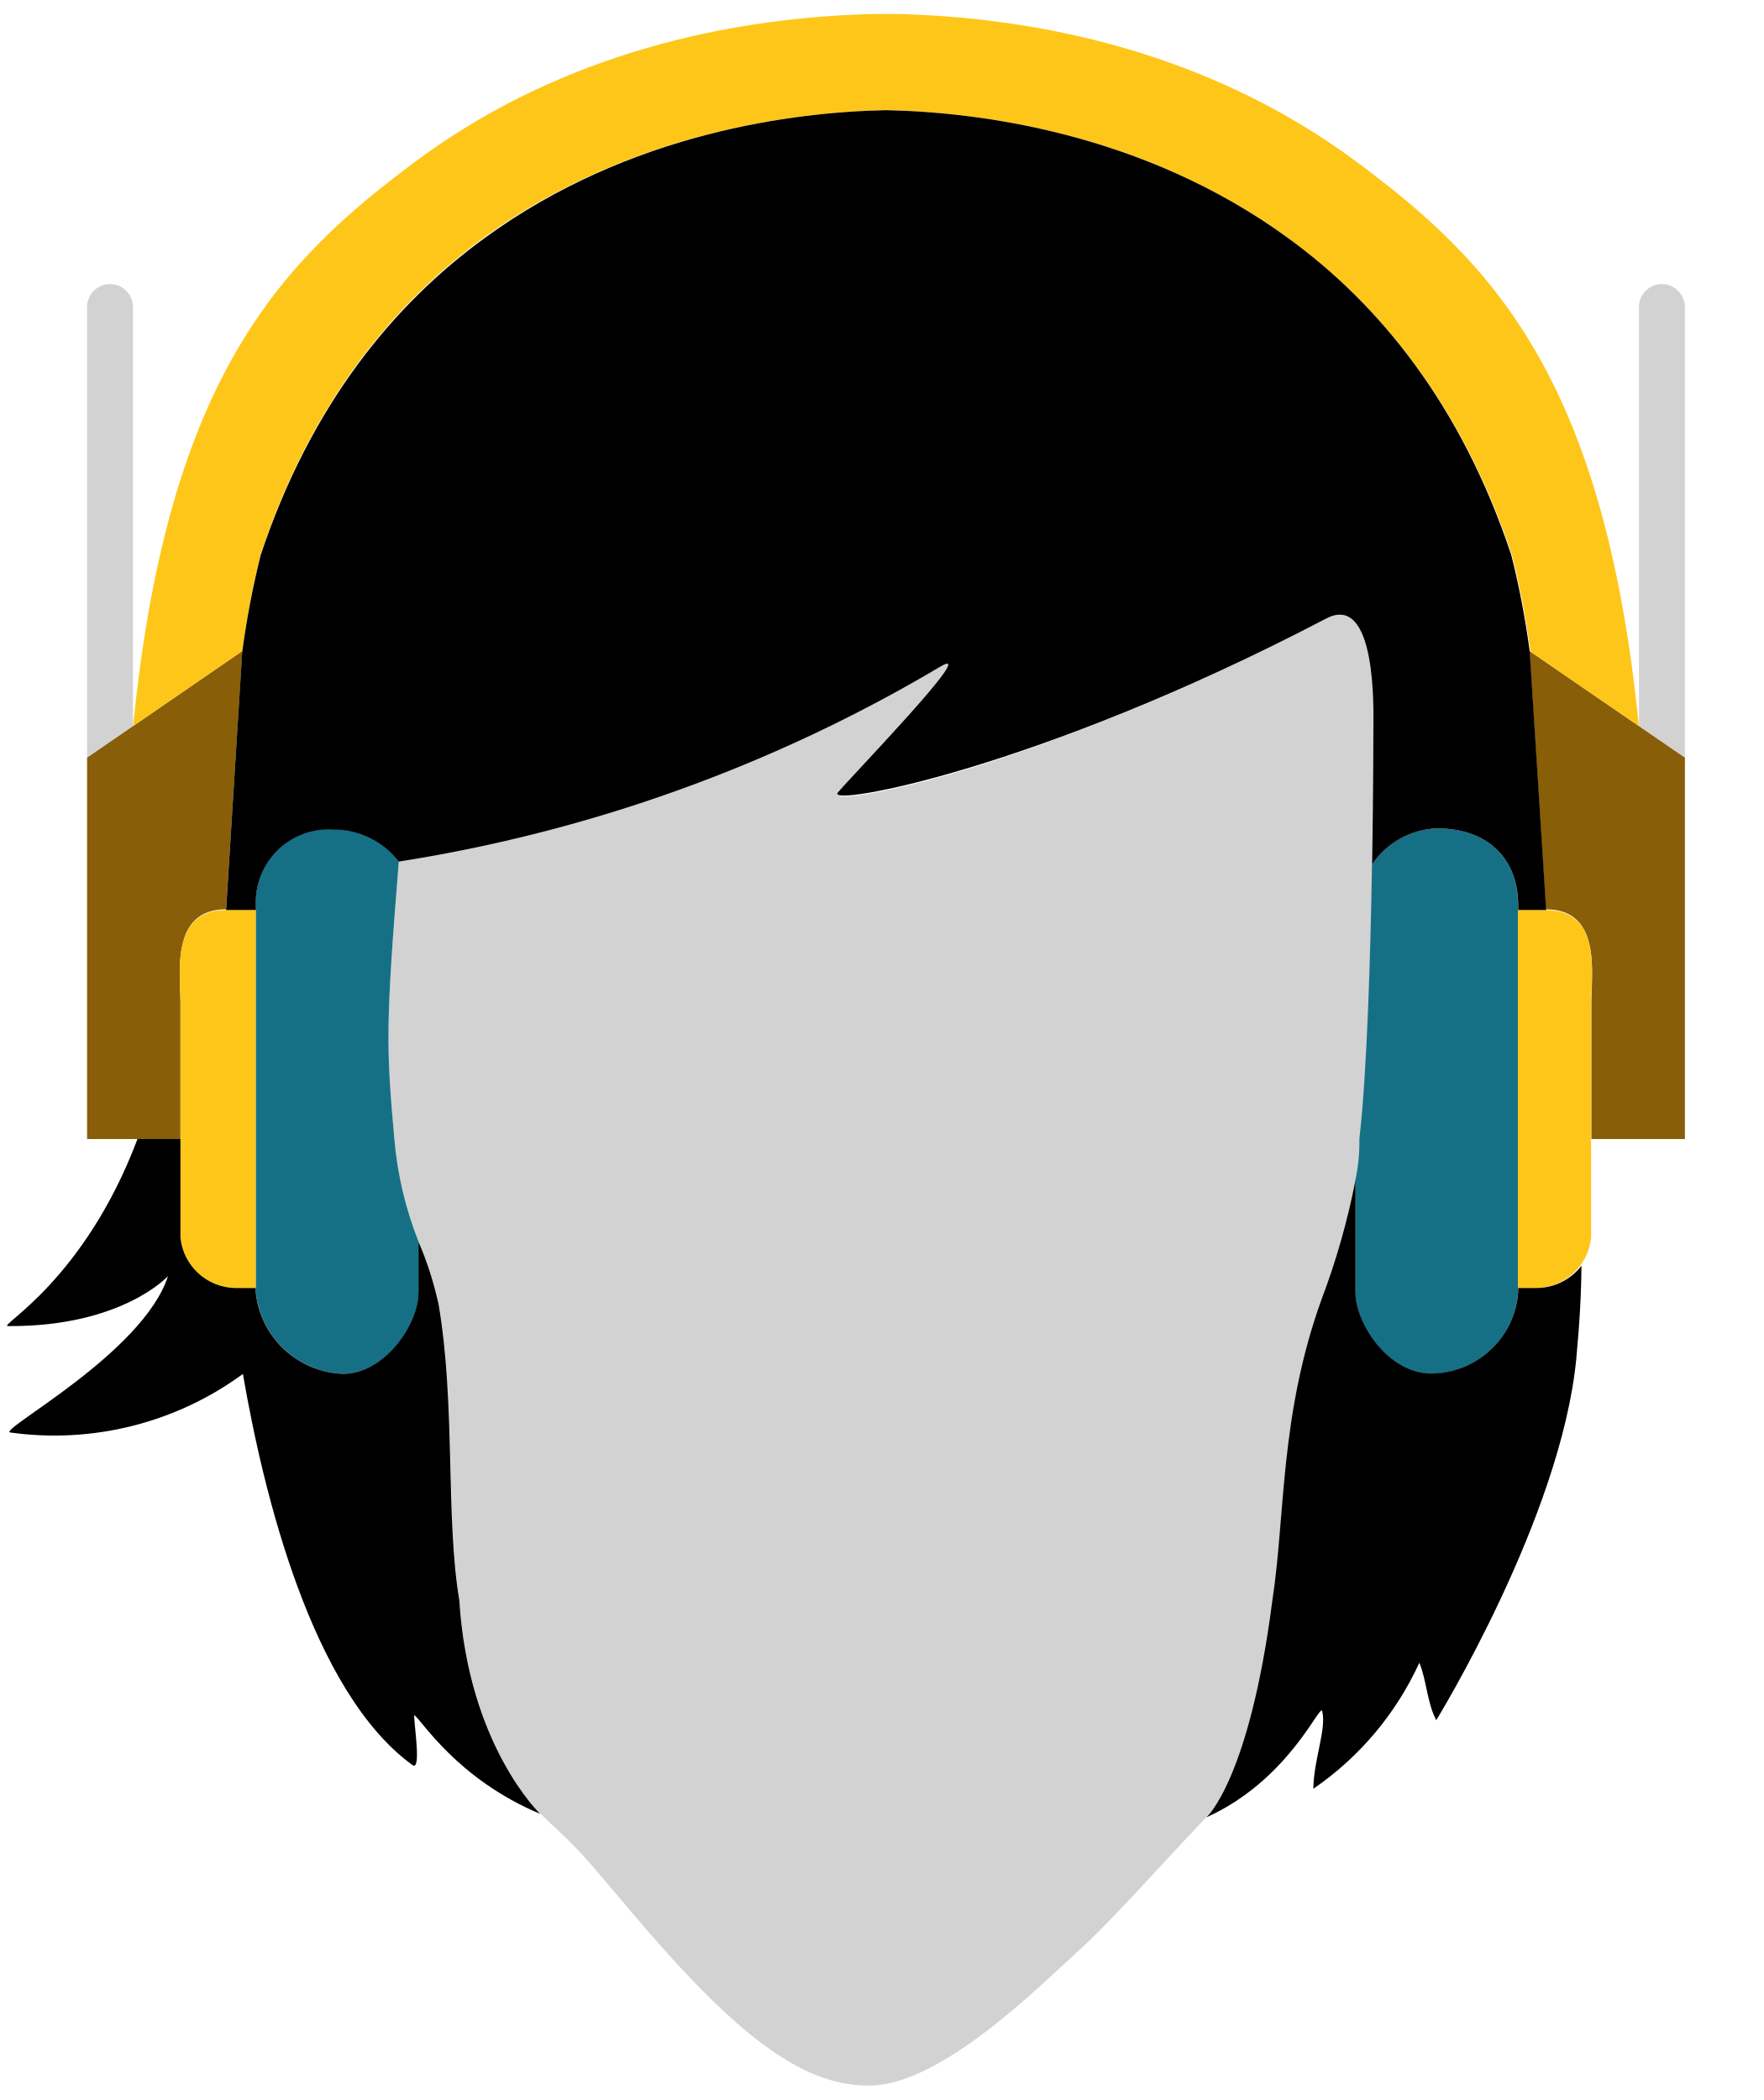
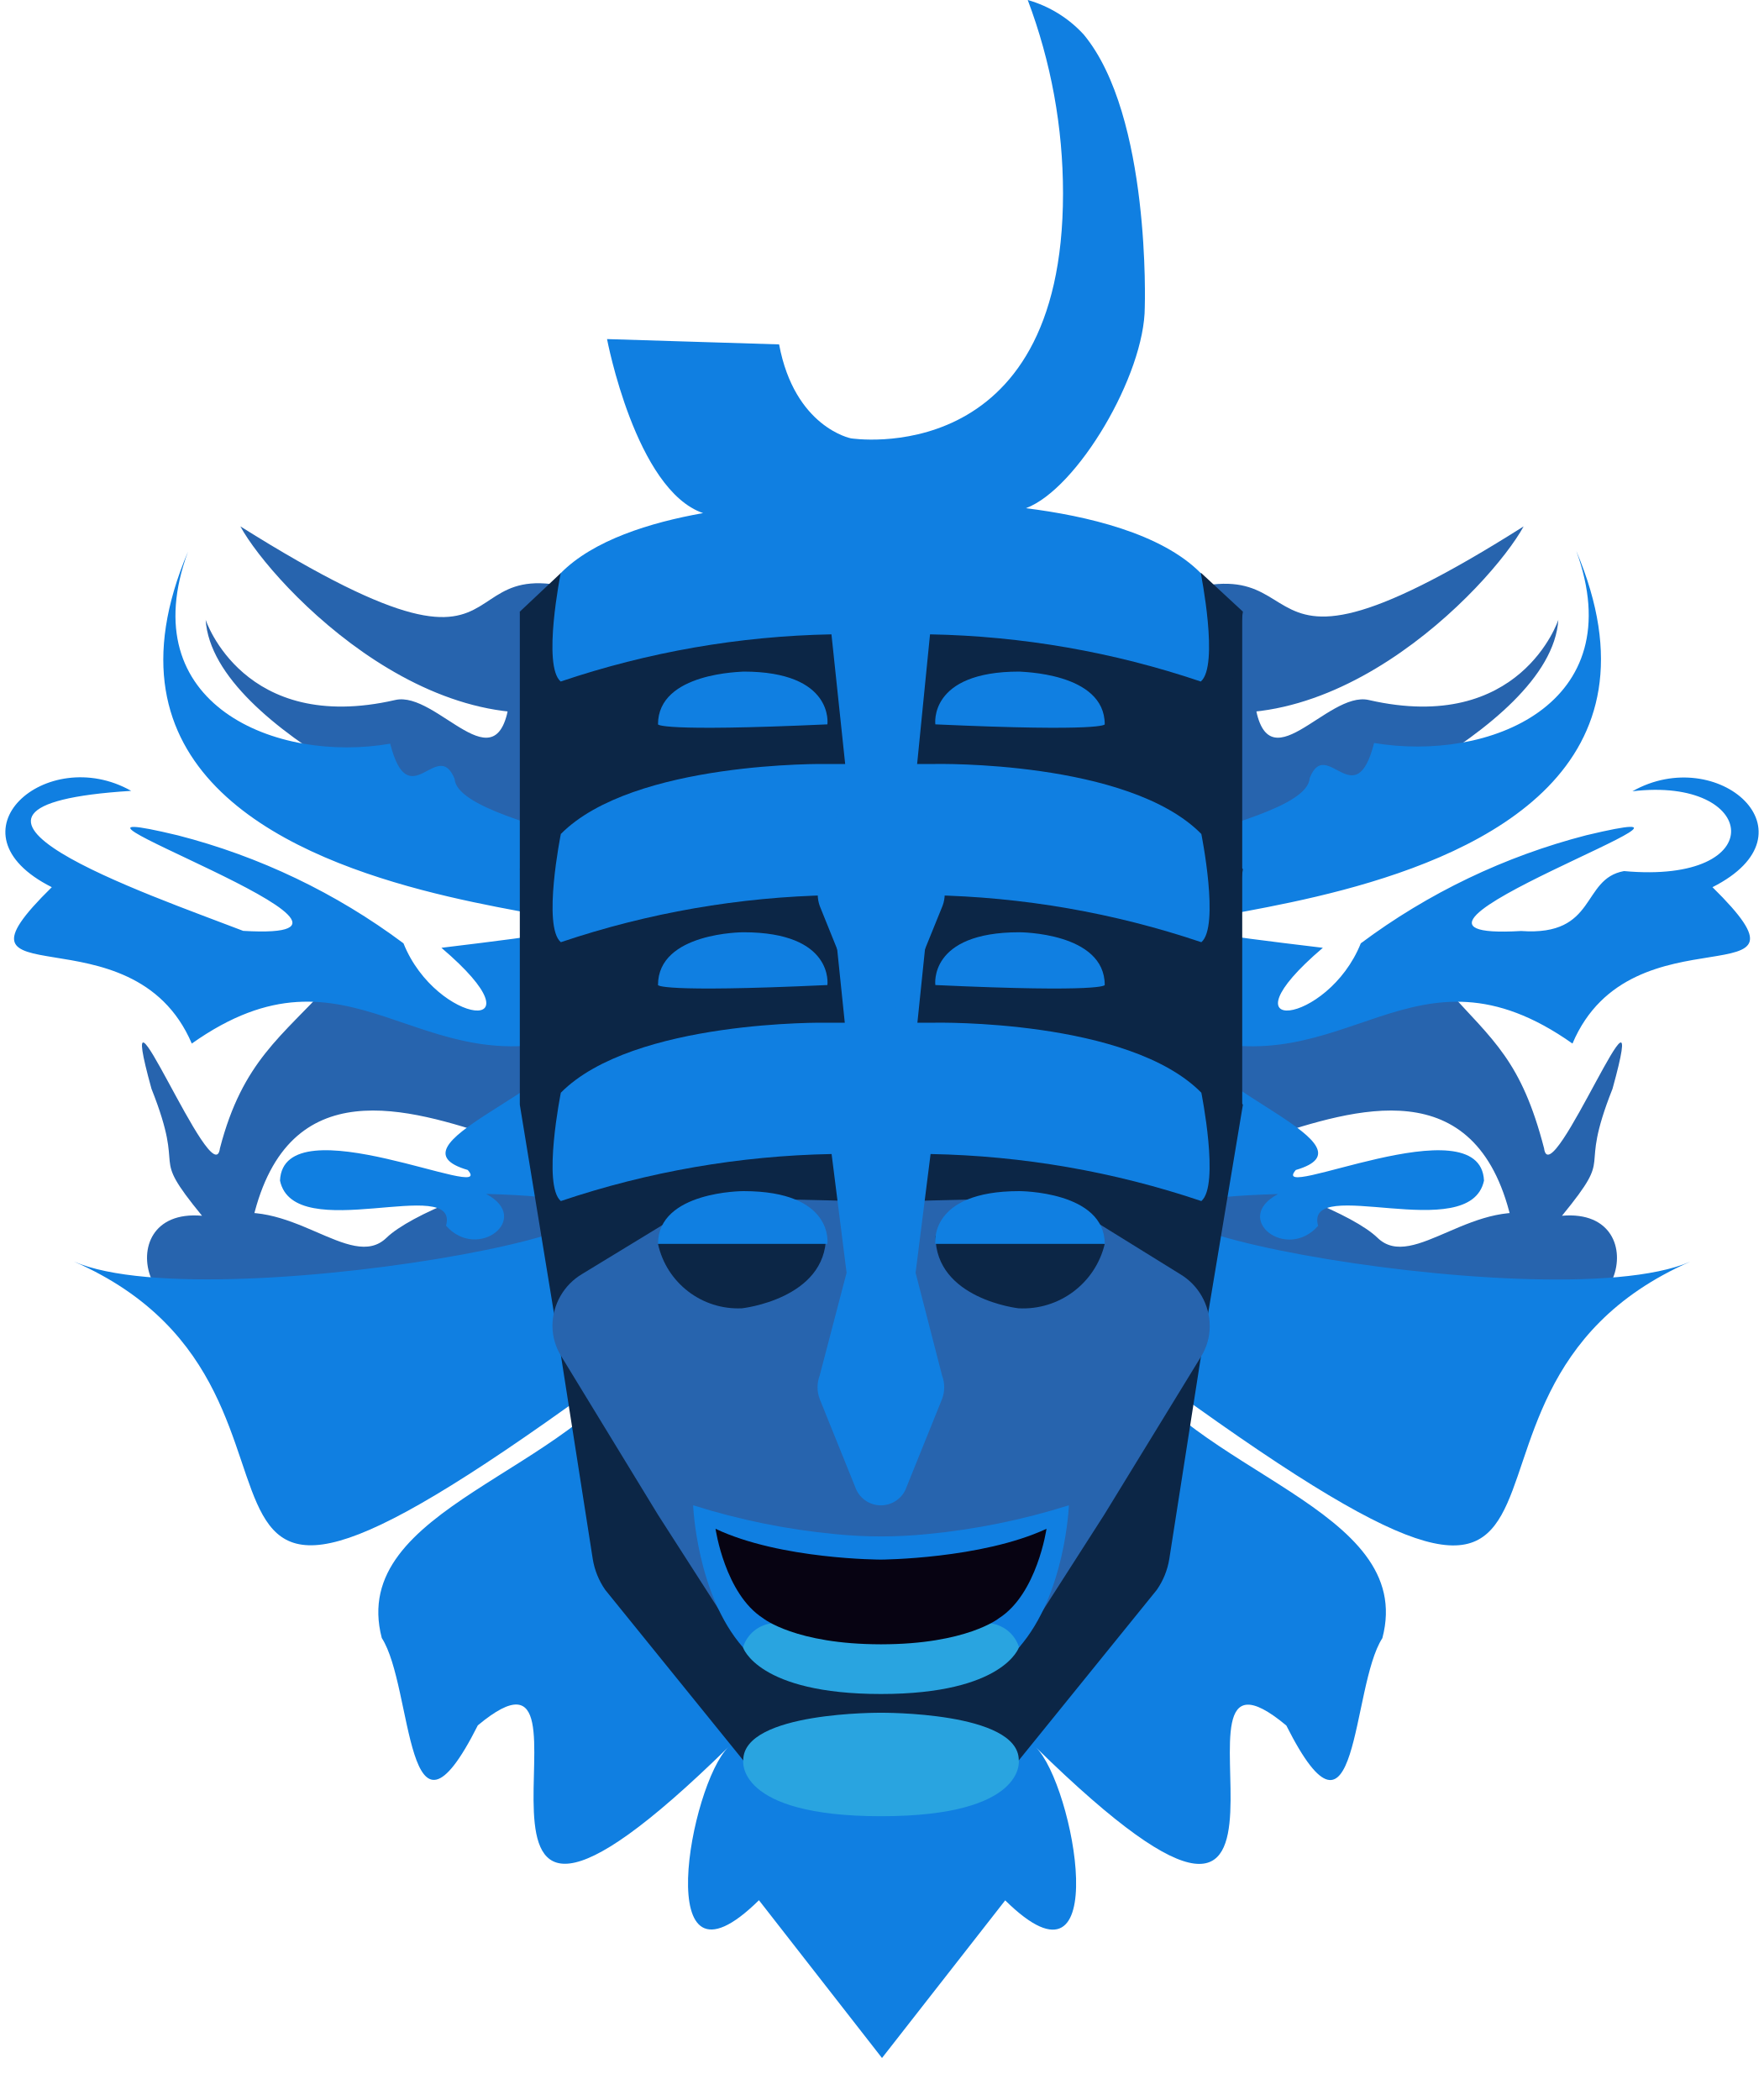
- <svg xmlns="http://www.w3.org/2000/svg" viewBox="0 0 126 150">
-   <path d="m7.86 20.29a1.64 1.64 0 0 0 -1.64 1.64v32.19l3.28-2.25v-29.94a1.65 1.65 0 0 0 -1.64-1.64z" fill="#d2d2d2" />
-   <path d="m17.31 46.5-11.09 7.62v27.24h6.67v-9.72c0-2.15-.72-6.69 3.26-6.69z" fill="#895e08" />
-   <path d="m118.71 20.29a1.64 1.64 0 0 0 -1.64 1.64v29.94l3.28 2.25v-32.19a1.65 1.65 0 0 0 -1.64-1.64z" fill="#d2d2d2" />
-   <path d="m109.25 46.5 11.1 7.62v27.24h-6.68v-9.72c0-2.15.73-6.69-3.25-6.69z" fill="#895e08" />
-   <path d="m16.15 65c-4 0-3.26 4.54-3.26 6.69v16.8a4 4 0 0 0 3.88 3.51h1.51v-27z" fill="#ffc61a" />
-   <path d="m0 0h126v150h-126z" fill="none" opacity=".6" />
-   <path d="m94.73 44.18c-20.68 10.82-35.73 13.61-34.9 12.46s10.35-10.82 7.32-9a108.83 108.83 0 0 1 -38.66 13.81c-.95 11.81-.92 13.32-.32 19.92.53 5.95 2.61 8.54 3.16 11.74 1.24 7.19.51 15.17 1.49 21.2.65 10.4 5.79 15.25 5.79 15.25 3.18 3 2.47 2.28 6.48 7 7.33 8.66 12.1 12.44 17 12.41 5.14 0 12.23-7.19 14.71-9.41s5.36-5.53 9.4-9.8c0 0 3.06-2.67 4.71-15.48.94-6.09.49-13.23 3.52-21.53 3-8.14 2.71-11.46 2.71-11.46 1-8.54 1-29.48 1-29.48-.04-1.06.2-9.52-3.41-7.63z" fill="#d2d2d2" />
-   <path d="m102.63 59.17a5.86 5.86 0 0 0 -4.63 2.56c-.11 6.62-.36 14.94-.9 19.59a13.53 13.53 0 0 1 -.29 3v8c0 2.28 2.41 5.81 5.39 5.81a6.27 6.27 0 0 0 6.23-5.81v-27.67c.01-3.1-1.94-5.48-5.8-5.48z" fill="#167085" />
-   <path d="m28.17 81.37c-.59-6.6-.63-8.11.32-19.88a5.86 5.86 0 0 0 -4.71-2.29 5.19 5.19 0 0 0 -5.5 5.45v27.67a6.5 6.5 0 0 0 6.23 5.81c3 0 5.39-3.53 5.39-5.81v-3.63a25.8 25.8 0 0 1 -1.73-7.32z" fill="#167085" />
-   <path d="m110.42 65h-2v27h1.35a4 4 0 0 0 3.88-3.58v-16.78c.02-2.15.75-6.64-3.23-6.64z" fill="#ffc61a" />
-   <path d="m109.25 46.5 7.81 5.36c-2.49-25.13-10.71-33.29-20.24-40.36-9.37-6.94-20.82-10.18-32.6-10.5h-.94-.94c-11.8.3-23.23 3.54-32.59 10.48-9.54 7.09-17.75 15.25-20.24 40.38l7.8-5.36a63.45 63.45 0 0 1 1.32-6.93c3.57-10.75 9.48-17.91 16-22.65 10.37-7.49 22.17-8.92 28.65-9.05 6.48.13 18.33 1.56 28.72 9.13 6.51 4.74 12.41 11.9 16 22.65a61.37 61.37 0 0 1 1.32 6.92z" fill="#ffc61a" />
-   <path d="m32.81 114.31c-1-6-.25-14-1.49-21.2a24.57 24.57 0 0 0 -1.43-4.42v3.63c0 2.28-2.41 5.81-5.39 5.81a6.5 6.5 0 0 1 -6.23-5.81v-.32h-1.5a4 4 0 0 1 -3.88-3.58v-7.06h-3.07c-3.82 10.14-9.97 13.35-9.26 13.36 8.15.06 11.44-3.57 11.44-3.57-1.78 5.52-12.18 11-11.27 11.17a22.79 22.79 0 0 0 16.62-4.18c1.47 8.53 4.91 22.69 12.09 27.92.68.55.14-2.81.14-3.56.55.36 3.05 4.56 9 7.06.02 0-5.12-4.85-5.77-15.25z" />
-   <path d="m109.79 92h-1.35v.3a6.27 6.27 0 0 1 -6.23 5.81c-3 0-5.39-3.53-5.39-5.81v-8a52.05 52.05 0 0 1 -2.42 8.5c-3 8.3-2.58 15.44-3.52 21.53-1.65 12.81-4.71 15.48-4.71 15.48 5.89-2.65 8.12-8.18 8.27-7.59.33 1.26-.61 3.47-.63 5.55a22 22 0 0 0 7.57-9c.52 1.23.55 2.86 1.21 4.1 0 0 8.9-14.46 10-25.8.25-2.64.36-4.81.37-6.66a4.06 4.06 0 0 1 -3.17 1.59z" />
-   <path d="m98.1 51.84s0 4.35-.09 9.89a5.86 5.86 0 0 1 4.62-2.56c3.86 0 5.81 2.38 5.81 5.48v.35h2l-1.17-18.43a61.37 61.37 0 0 0 -1.32-6.92c-3.59-10.8-9.49-17.96-15.95-22.65-10.39-7.57-22.24-9-28.72-9.13-6.48.13-18.28 1.56-28.66 9.13-6.51 4.74-12.42 11.9-16 22.65a63.45 63.45 0 0 0 -1.32 6.93l-1.15 18.42h2.13v-.3a5.19 5.19 0 0 1 5.5-5.45 5.86 5.86 0 0 1 4.71 2.29 108.83 108.83 0 0 0 38.66-13.91c3-1.81-6.53 8-7.32 9s14.22-1.63 34.9-12.45c3.61-1.89 3.37 6.57 3.37 7.66z" />
+ <svg xmlns="http://www.w3.org/2000/svg" id="Layer_2" data-name="Layer 2" viewBox="0 0 126 150" version="1.1">
+   <defs id="defs1">
+     <style id="style1">.cls-1{fill:none;}.cls-2{fill:#2764ae;}.cls-3{fill:#107fe1;}.cls-4{fill:#0c2646;}.cls-5{fill:#29a4e0;}.cls-6{fill:#070312;}</style>
+   </defs>
+   <rect class="cls-1" width="126" height="150" id="rect1" />
+   <path class="cls-2" d="M28.23,50c3-.69,7.35,6.39,8.17,0,16.29-6.74,3.9,17.78-2.53,9.6,0,0-18.65-7.21-19.18-15.33C14.69,44.28,17.39,52.49,28.23,50Z" id="path1" />
+   <path class="cls-2" d="M43.76,49.75c-15.41-2.82,5-5.23,3.2,1.4-8.42.22,6.16,3.71,2.81-4.54-7.6-2.36-4.65,3.06-3.31-2.39-17.38-8.56-5.41,8.37-29.29-6.62C19.49,41.85,31.72,54.85,43.76,49.75Z" id="path2" />
+   <path class="cls-2" d="M 23.549,70.287 C 20.149,74.037 17.33,75.78 15.71,82.02 c -0.45,3.51 -7.8,-14.78 -4.89,-4.25 2.57,6.47 -0.31,4.28 3.61,9.07 -7.13,-0.62 -3.6,10.82 3,4.85 C 19.15,63.23 49.73,95.78 40.17,75 36.24,70.4 27.699,74.347 23.549,70.287 Z" id="path3" />
+   <path class="cls-2" d="M36.19,92.41c15.16-13.63-5.22-7.27-8.58-4-2.57,2.5-7-3.22-12.15-1.44,4.22,16.7,23.23,6.78,16,8.64C24.56,96.58,32.89,87.73,36.19,92.41Z" id="path4" />
+   <path class="cls-2" d="M97.77,50c-3-.69-7.35,6.39-8.17,0-16.29-6.74-3.9,17.78,2.54,9.6,0,0,18.64-7.21,19.17-15.33C111.31,44.28,108.61,52.49,97.77,50Z" id="path5" />
+   <path class="cls-2" d="M108.83,37.6c-23.44,14.83-12.16-1.79-29.29,6.61,1.34,5.46,4.29,0-3.31,2.4-3.35,8.25,11.24,4.76,2.81,4.54-1.75-6.63,18.61-4.22,3.2-1.4C94.28,54.85,106.51,41.85,108.83,37.6Z" id="path6" />
+   <path class="cls-2" d="m 103.29,70.61 c 3.4,3.75 5.38,5.17 7,11.41 0.46,3.51 7.8,-14.78 4.89,-4.25 -2.57,6.47 0.31,4.28 -3.61,9.07 7.13,-0.62 3.6,10.82 -3,4.85 C 106.86,63.23 76.28,95.78 85.83,75 c 3.93,-4.6 13.181,-1.169 17.46,-4.39 z" id="path7" />
+   <path class="cls-2" d="M89.81,92.41c-15.15-13.63,5.22-7.27,8.58-4,2.57,2.5,7-3.22,12.16-1.44-4.23,16.7-23.24,6.78-16,8.64C101.44,96.58,93.11,87.73,89.81,92.41Z" id="path8" />
+   <path class="cls-3" d="M63,147l8.8-11.26c7.85,7.74,4.92-8.29,2.18-10.94,23.65,23.18,7.44-10.27,17.9-1.55,5.2,10.33,4.6-2.76,6.86-6.24,2.47-9.34-13.84-11.79-18.56-20.36,40.21,29.87,18.44,3.16,40.55-6.53-10.18,4.46-53.91-4.17-29.44-4.83-3.33,1.75.6,4.84,2.86,2.27C93.14,83.85,105,89,106,84.33c-.26-5.59-15.56,1.68-13.44-.76,6-1.75-6.82-5.66-7.95-9.63,11.54,3.76,16.3-7.46,27.71.6,4.23-10,18.57-2.73,10-11.17,7.66-3.87.38-10.3-5.72-6.85,9-1.08,10,6.66-.6,5.7-3.09.56-1.88,4.67-7.35,4.28-13.74.81,18.14-10.06,4.66-6.84a46.21,46.21,0,0,0-16.11,7.72c-2.36,5.9-10.29,6.77-2.71.32-33.33-4,31.13,2.43,18.1-28.35,4,11-6.29,15.09-14.44,13.72-1.34,5.25-3.42-.53-4.6,2.51-.27,4-24.12,5.69-10.72,9.37-1.79-.29-2.69,1.16-4,1.89-2.67,3,4.1-1.13,1.34,1.66-6.87,8.07,5.93,5.38,3.36,10.36-9.18-.8,4,7.29-20.46,12.71C38.34,86.05,51.87,78.14,42.54,78.86c-2.57-5,10.23-2.29,3.36-10.36-2.76-2.79,4,1.39,1.34-1.66C45.88,66.11,45,64.66,43.19,65c13.4-3.68-10.45-5.39-10.72-9.37-1.23-3-3.25,2.73-4.6-2.51-8.1,1.41-18.47-2.76-14.44-13.72C.4,70.13,64.86,63.66,31.53,67.7c7.58,6.45-.35,5.58-2.71-.32a46.1,46.1,0,0,0-16.11-7.71c-13.49-3.24,18.4,7.64,4.66,6.82-6.73-2.59-25.28-8.92-8-10C3.32,53.07-4,59.5,3.7,63.37c-8.6,8.44,5.74,1.21,10,11.17,11.39-8.07,16.18,3.16,27.71-.6-1.13,4-14,7.88-8,9.63C35.55,86,20.25,78.74,20,84.33c1,4.7,12.87-.48,11.86,3.22,2.26,2.57,6.19-.52,2.86-2.27,24.47.66-19.26,9.29-29.44,4.83,22.11,9.69.34,36.4,40.55,6.53-4.72,8.57-21,11-18.56,20.36,2.26,3.48,1.66,16.57,6.86,6.24,10.46-8.72-5.75,24.73,17.9,1.55-2.74,2.65-5.67,18.68,2.18,10.94L63,147" id="path9" />
+   <rect class="cls-4" x="37.13" y="43.69" width="51.6" height="35.21" id="rect9" />
+   <path class="cls-4" d="M85.81,40.94H40.05l-2.92,2.75L40.08,63.4l2.26,15.83a6.23,6.23,0,0,0,.89,2.4l9.86,15.49H72.77l9.86-15.49a6.23,6.23,0,0,0,.89-2.4L85.78,63.4l3-19.71Z" id="path10" />
+   <path class="cls-4" d="M47,51.74s.88,3.94,6.1,3.94c0,0,6,0,6-4.5C59.08,51.18,53.89,48.11,47,51.74Z" id="path11" />
+   <path class="cls-3" d="M47,51.74s0,.55,12.1,0c0,0,.51-3.77-6-3.77C53.09,48,47,48,47,51.74Z" id="path12" />
+   <path class="cls-4" d="M78.91,51.74s-.87,3.94-6.1,3.94c0,0-6,0-6-4.5C66.82,51.18,72,48.11,78.91,51.74Z" id="path13" />
+   <path class="cls-3" d="M78.91,51.74s0,.55-12.1,0c0,0-.51-3.77,6-3.77C72.81,48,78.91,48,78.91,51.74Z" id="path14" />
+   <path class="cls-4" d="M85.81,59.57H40.05l-2.92,2.51,2.95,18,2.26,14.45a5.37,5.37,0,0,0,.89,2.19l9.86,14.15H72.77l9.86-14.15a5.37,5.37,0,0,0,.89-2.19l2.26-14.45,3-18Z" id="path15" />
+   <path class="cls-4" d="M47,70.36s.88,4,6.1,4c0,0,6,0,6-4.5C59.08,69.81,53.89,66.74,47,70.36Z" id="path16" />
+   <path class="cls-3" d="M47,70.36s0,.56,12.1,0c0,0,.51-3.77-6-3.77C53.09,66.59,47,66.59,47,70.36Z" id="path17" />
+   <path class="cls-3" d="M67.32,81.63c-1.3-3.63-.8-4.44-1.49-5.58a2.88,2.88,0,0,1-.43-1.76l1.07-10.35A64.32,64.32,0,0,1,85.81,67.3c1.33-1.12,0-7.73,0-7.73-5.19-5.28-19-5-19-5H59.06s-13.82-.23-19,5c0,0-1.33,6.61,0,7.73a64.32,64.32,0,0,1,19.34-3.36l1.07,10.35A2.88,2.88,0,0,1,60,76.05c-.69,1.14-.19,2-1.49,5.58a2.37,2.37,0,0,0,0,1.68l2.53,6.27a1.94,1.94,0,0,0,3.68,0l2.53-6.27A2.37,2.37,0,0,0,67.32,81.63Z" id="path18" />
+   <path class="cls-4" d="M78.91,70.36s-.87,4-6.1,4c0,0-6,0-6-4.5C66.82,69.81,72,66.74,78.91,70.36Z" id="path19" />
+   <path class="cls-3" d="M78.91,70.36s0,.56-12.1,0c0,0-.51-3.77,6-3.77C72.81,66.59,78.91,66.59,78.91,70.36Z" id="path20" />
+   <path class="cls-4" d="M85.81,76.39H40.05l-2.92,2.52,2.95,18,2.26,14.45a5.36,5.36,0,0,0,.89,2.2l9.86,12.18,9.84,2,9.84-2,9.86-12.18a5.36,5.36,0,0,0,.89-2.2L85.78,96.9l3-18Z" id="path21" />
+   <path class="cls-2" d="M84.28,91,76,85.87c-1.77-.47-13,0-13,0s-11.26-.47-13,0L41.58,91a4.33,4.33,0,0,0-2.12,3.68,4.11,4.11,0,0,0,.62,2.18L47,108.2l6.08,9.47,9.86,1.41,9.86-1.41,6.07-9.47,6.92-11.3a4.11,4.11,0,0,0,.62-2.18A4.33,4.33,0,0,0,84.28,91Z" id="path22" />
+   <path class="cls-4" d="M47,88.85a5.86,5.86,0,0,0,6,4.6s6-.66,6-5.16C59.08,88.29,53.89,85.23,47,88.85Z" id="path23" />
+   <path class="cls-5" d="M72.77,125.73c0-3.48-9.84-3.39-9.84-3.39s-9.84-.09-9.84,3.39c0,0-.59,4,9.84,4S72.77,125.73,72.77,125.73Z" id="path24" />
+   <path class="cls-5" d="M70.63,115.94c-1.92-.08-7.7,1.51-7.7,1.51s-5.78-1.59-7.7-1.51a1.71,1.71,0,0,0-2.16,1.73S54.13,121,62.93,121s9.86-3.35,9.86-3.35A1.71,1.71,0,0,0,70.63,115.94Z" id="path25" />
+   <path class="cls-3" d="M47,88.85h12.1s.51-3.77-6-3.77C53.09,85.08,47,85.08,47,88.85Z" id="path26" />
+   <path class="cls-3" d="M59.65,109.58a49.2,49.2,0,0,1-10.14-2.06s.24,6.36,3.56,10.15a2.46,2.46,0,0,1,2.16-1.73l7.7-4.54,7.7,4.54a2.46,2.46,0,0,1,2.16,1.73c3.32-3.79,3.56-10.15,3.56-10.15a49.2,49.2,0,0,1-10.14,2.06A32.68,32.68,0,0,1,59.65,109.58Z" id="path27" />
+   <path class="cls-6" d="M62.93,111.4s-7.17,0-11.82-2.2c0,0,.67,4.65,3.4,6.39,0,0,2.3,1.86,8.42,1.86s8.42-1.86,8.42-1.86c2.73-1.74,3.4-6.39,3.4-6.39C70.09,111.36,62.93,111.4,62.93,111.4Z" id="path28" />
+   <path class="cls-3" d="M65.4,90.91l1.07-8.48a64.32,64.32,0,0,1,19.34,3.36c1.33-1.12,0-7.74,0-7.74-5.19-5.27-19-5-19-5H59.06s-13.82-.23-19,5c0,0-1.33,6.62,0,7.74a64.32,64.32,0,0,1,19.34-3.36l1.07,8.48-1.92,7.34a2.37,2.37,0,0,0,0,1.68l2.53,6.27a1.94,1.94,0,0,0,3.68,0l2.53-6.27a2.37,2.37,0,0,0,0-1.68Z" id="path29" />
+   <path class="cls-4" d="M78.91,88.85a6,6,0,0,1-6.16,4.6s-5.93-.66-5.93-5.16C66.82,88.29,72,85.23,78.91,88.85Z" id="path30" />
+   <path class="cls-3" d="M78.91,88.85H66.81s-.51-3.77,6-3.77C72.81,85.08,78.91,85.08,78.91,88.85Z" id="path31" />
+   <path class="cls-3" d="M75.93,13.81A39.12,39.12,0,0,0,73.41,0a8.62,8.62,0,0,1,4,2.47c4.81,5.8,4.36,19.46,4.36,19.46,0,4.84-4.82,13-8.49,14.37,4.31.54,9.67,1.78,12.49,4.64,0,0,1.33,6.62,0,7.74a64.16,64.16,0,0,0-19.34-3.37L65.4,55.67a2.57,2.57,0,0,0,.36,1.65c.79,1.2.22,2,1.57,5.7a2.4,2.4,0,0,1,0,1.67L64.77,71a1.94,1.94,0,0,1-3.68,0l-2.53-6.27a2.4,2.4,0,0,1,0-1.67c1.35-3.75.78-4.5,1.56-5.7a2.51,2.51,0,0,0,.37-1.65L59.39,45.31a64.16,64.16,0,0,0-19.34,3.37c-1.33-1.12,0-7.74,0-7.74,2.33-2.36,6.39-3.62,10.17-4.29C45.4,35,43.36,24.22,43.36,24.22l12.29.38c1.11,5.93,5.13,6.71,5.13,6.71S75.93,33.71,75.93,13.81Z" id="path32" />
</svg>
